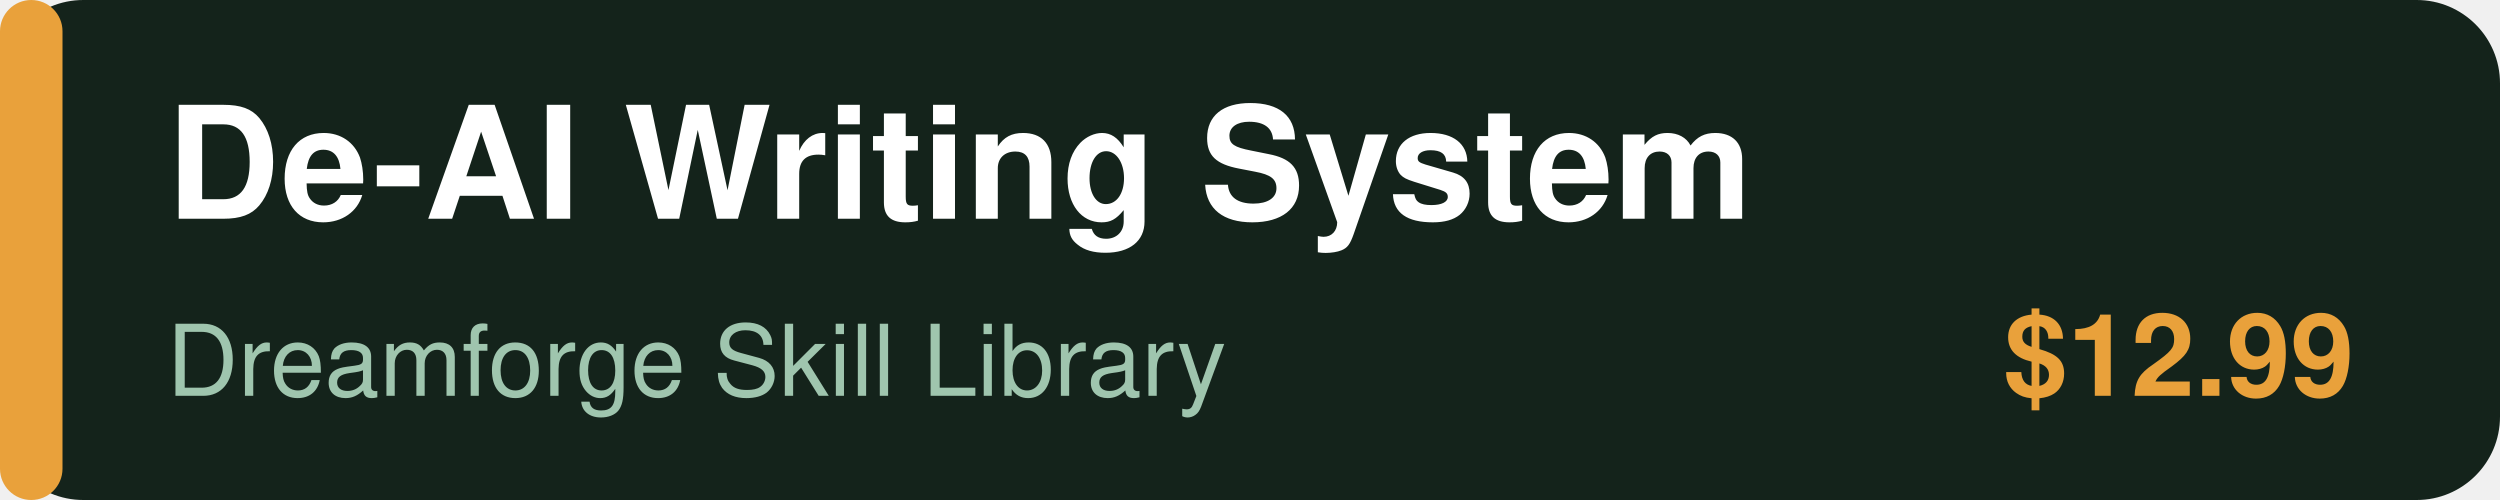
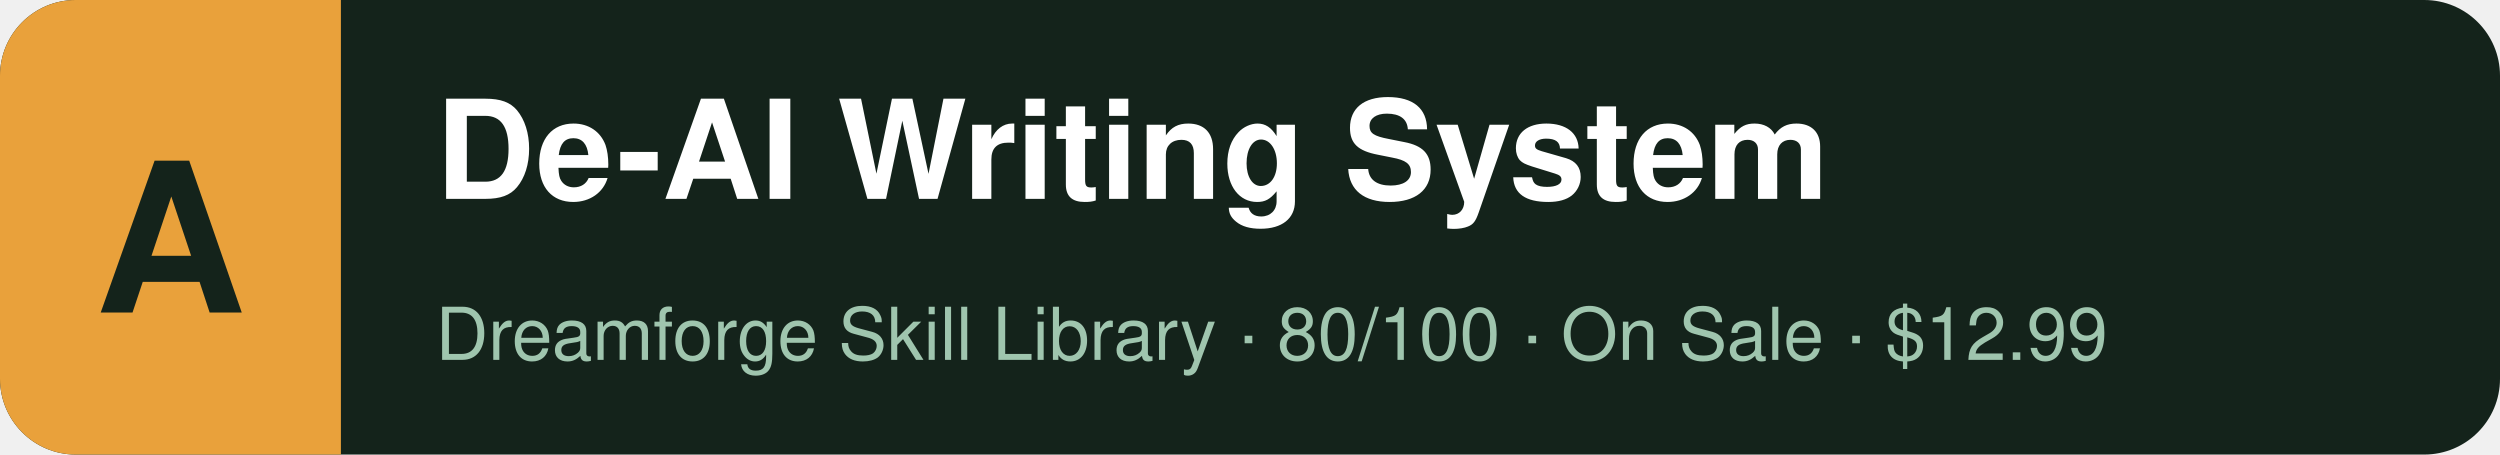
- <svg xmlns="http://www.w3.org/2000/svg" width="240" height="48" viewBox="0 0 240 48" role="img" aria-label="De-AI Writing System — Dreamforge Skill Library">
-   <rect width="240" height="48" rx="8" fill="#14231b" />
-   <rect width="6" height="48" rx="3" fill="#e9a13b" />
-   <text x="16" y="21" font-family="Segoe UI, Helvetica, Arial, sans-serif" font-size="15.0" font-weight="700" fill="#ffffff">De-AI Writing System</text>
-   <text x="16" y="38" font-family="Segoe UI, Helvetica, Arial, sans-serif" font-size="9.5" fill="#9fc5ae">Dreamforge Skill Library</text>
-   <text x="226" y="38" text-anchor="end" font-family="Segoe UI, Helvetica, Arial, sans-serif" font-size="11" font-weight="700" fill="#e9a13b">$12.99</text>
+ <svg xmlns="http://www.w3.org/2000/svg" width="264" height="48" viewBox="0 0 264 48" role="img" aria-label="De-AI Writing System — grade A, completeness 80/100, On Sale — Dreamforge Skill Library">
+   <rect width="264" height="48" rx="8" fill="#14231b" />
+   <path d="M8 0 h28 v48 h-28 a8 8 0 0 1 -8 -8 v-32 a8 8 0 0 1 8 -8 z" fill="#e9a13b" />
+   <text x="18" y="33" text-anchor="middle" font-family="Segoe UI, Helvetica, Arial, sans-serif" font-size="22" font-weight="800" fill="#14231b">A</text>
+   <text x="46" y="21" font-family="Segoe UI, Helvetica, Arial, sans-serif" font-size="14.5" font-weight="700" fill="#ffffff">De-AI Writing System</text>
+   <text x="46" y="38" font-family="Segoe UI, Helvetica, Arial, sans-serif" font-size="7.7" fill="#9fc5ae">Dreamforge Skill Library · 80/100 · On Sale · $12.99</text>
</svg>
